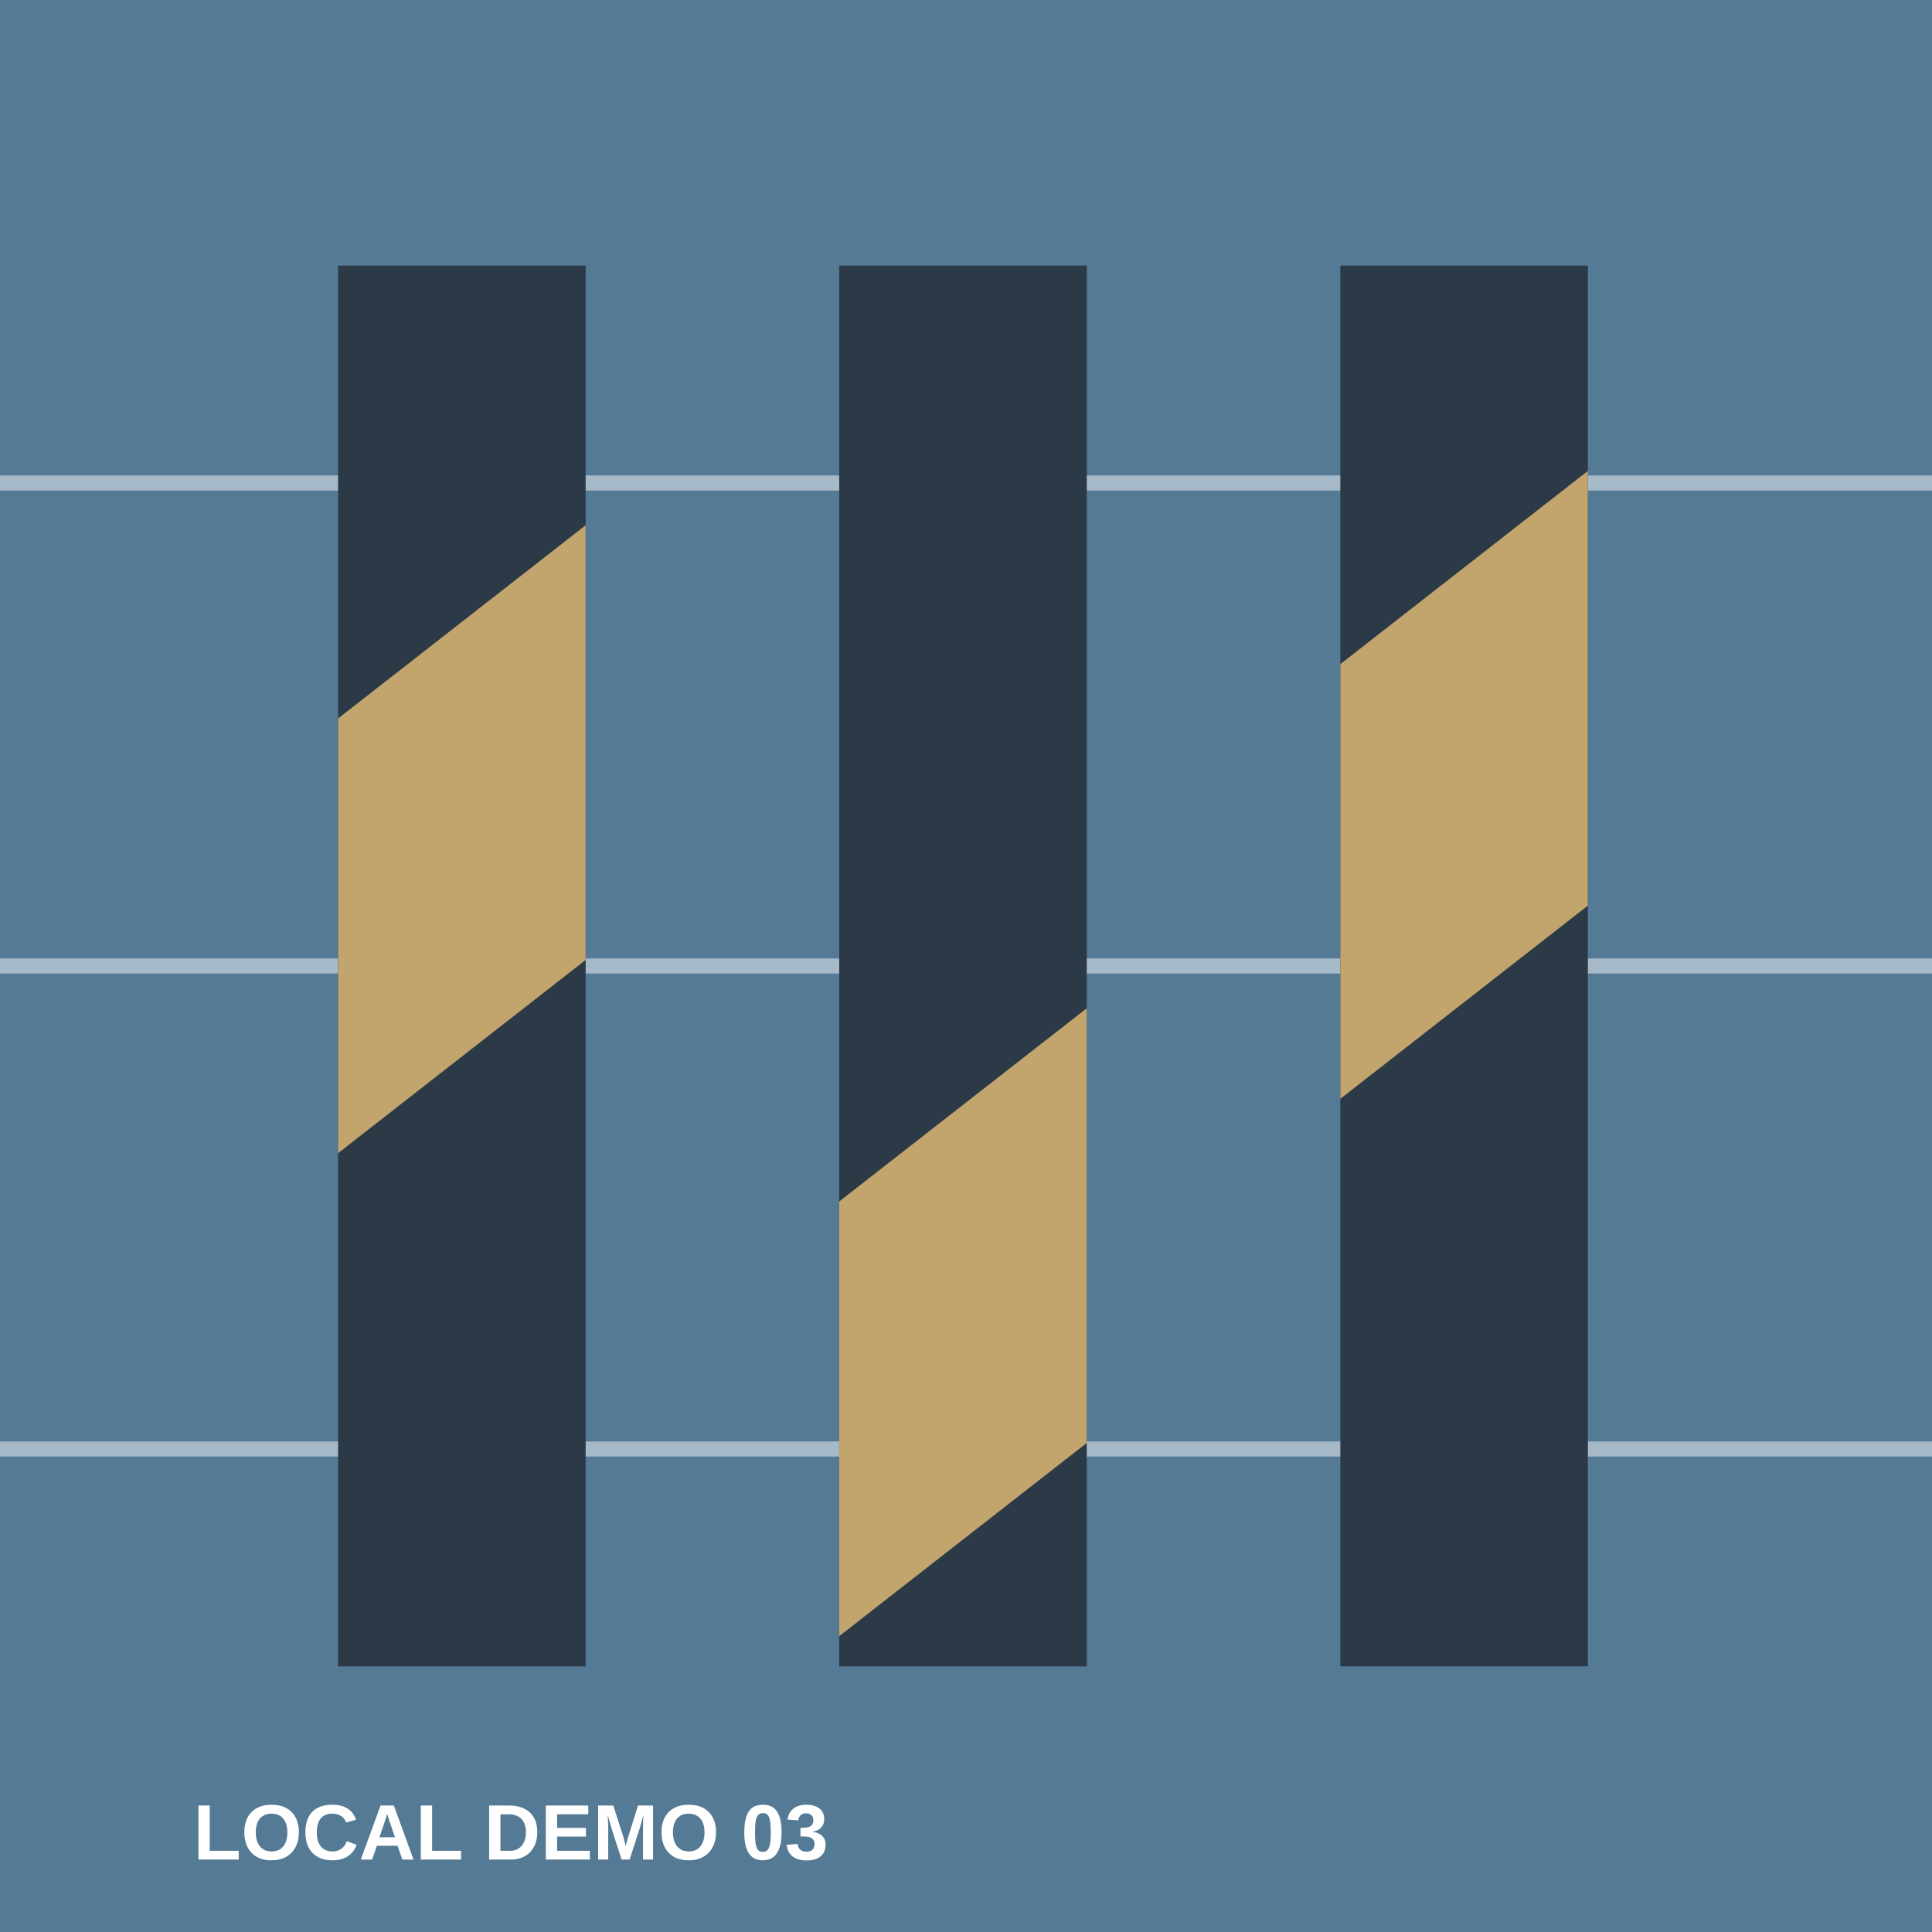
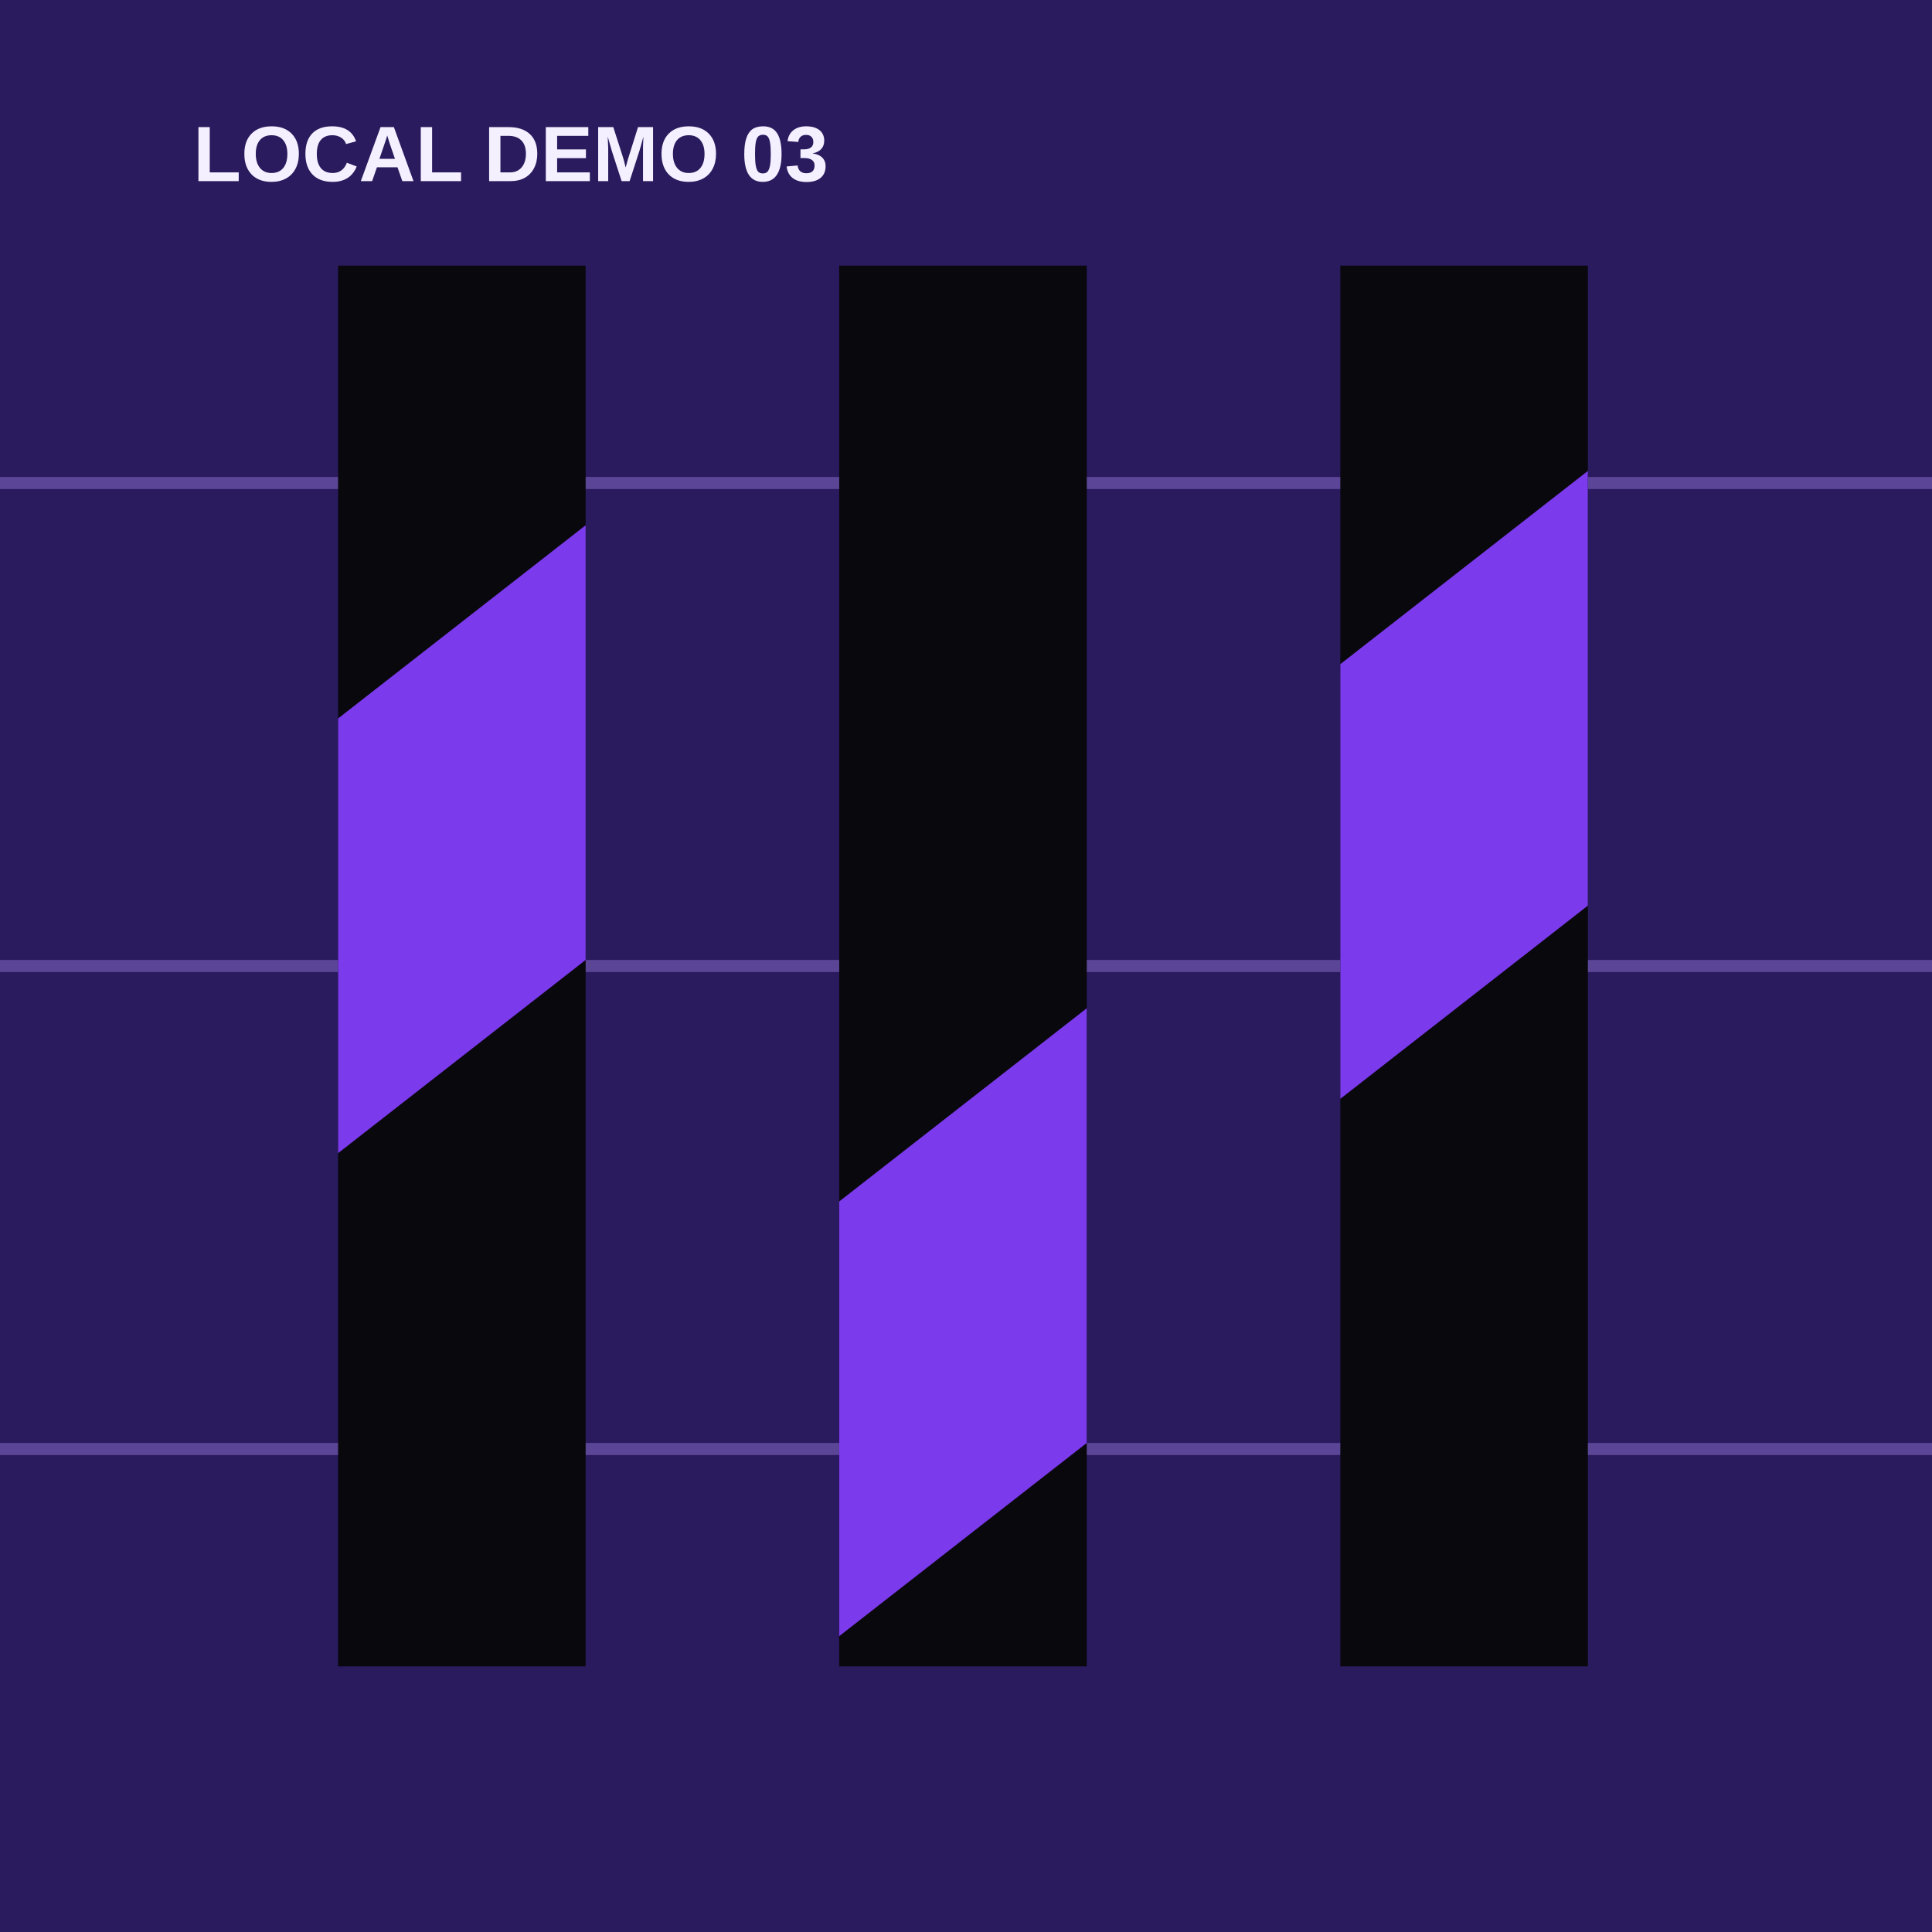
<svg xmlns="http://www.w3.org/2000/svg" width="640" height="640" viewBox="0 0 640 640">
-   <rect width="640" height="640" fill="#547A95" />
-   <path d="M0 160h640M0 320h640M0 480h640" stroke="#E8EDF2" stroke-width="5" opacity=".55" />
-   <path d="M112 88h82v464h-82zM278 88h82v464h-82zM444 88h82v464h-82z" fill="#2C3947" />
-   <path d="m112 238 82-64v144l-82 64zM278 398l82-64v144l-82 64zM444 220l82-64v144l-82 64z" fill="#C2A56D" />
-   <text x="64" y="616" fill="#fff" font-family="Arial,sans-serif" font-size="26" font-weight="700">LOCAL DEMO 03</text>
+   <rect width="640" height="640" fill="#2A1A5E" />
+   <path d="M0 160h640M0 320h640M0 480h640" stroke="#B596FF" stroke-width="4" opacity=".35" />
+   <path d="M112 88h82v464h-82zM278 88h82v464h-82zM444 88h82v464h-82z" fill="#09080D" />
+   <path d="m112 238 82-64v144l-82 64zM278 398l82-64v144l-82 64zM444 220l82-64v144l-82 64z" fill="#7C3AED" />
+   <text x="64" y="60" fill="#F4F0FF" font-family="Arial,sans-serif" font-size="26" font-weight="700">LOCAL DEMO 03</text>
</svg>
